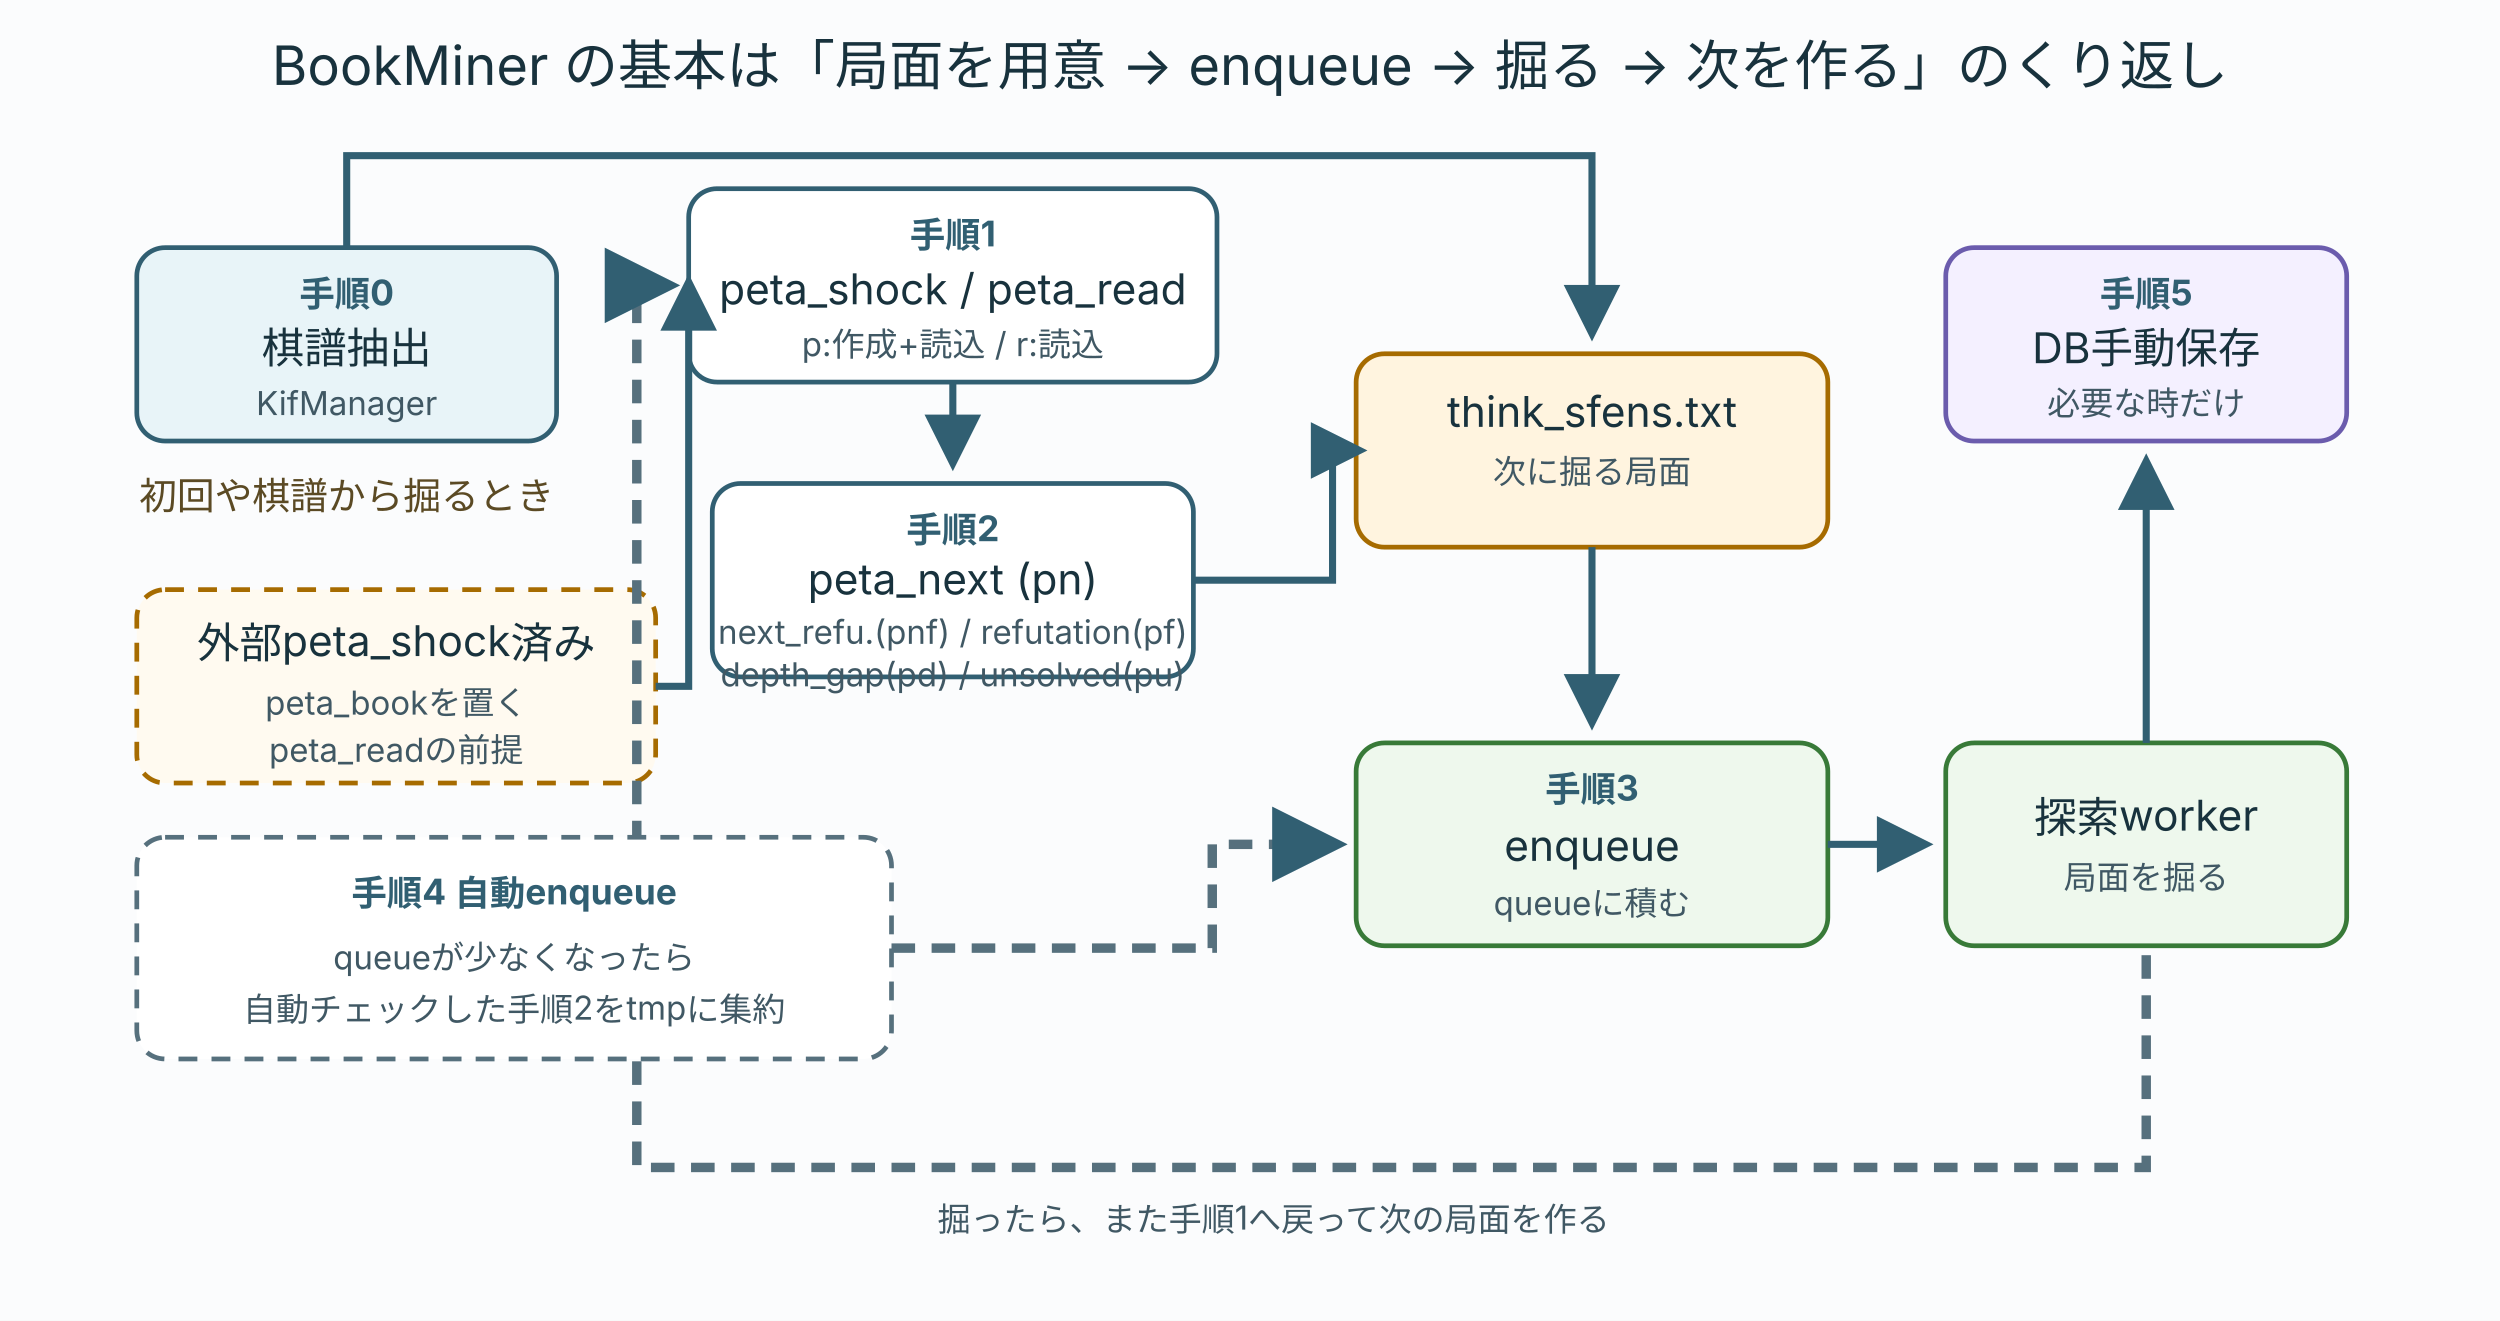
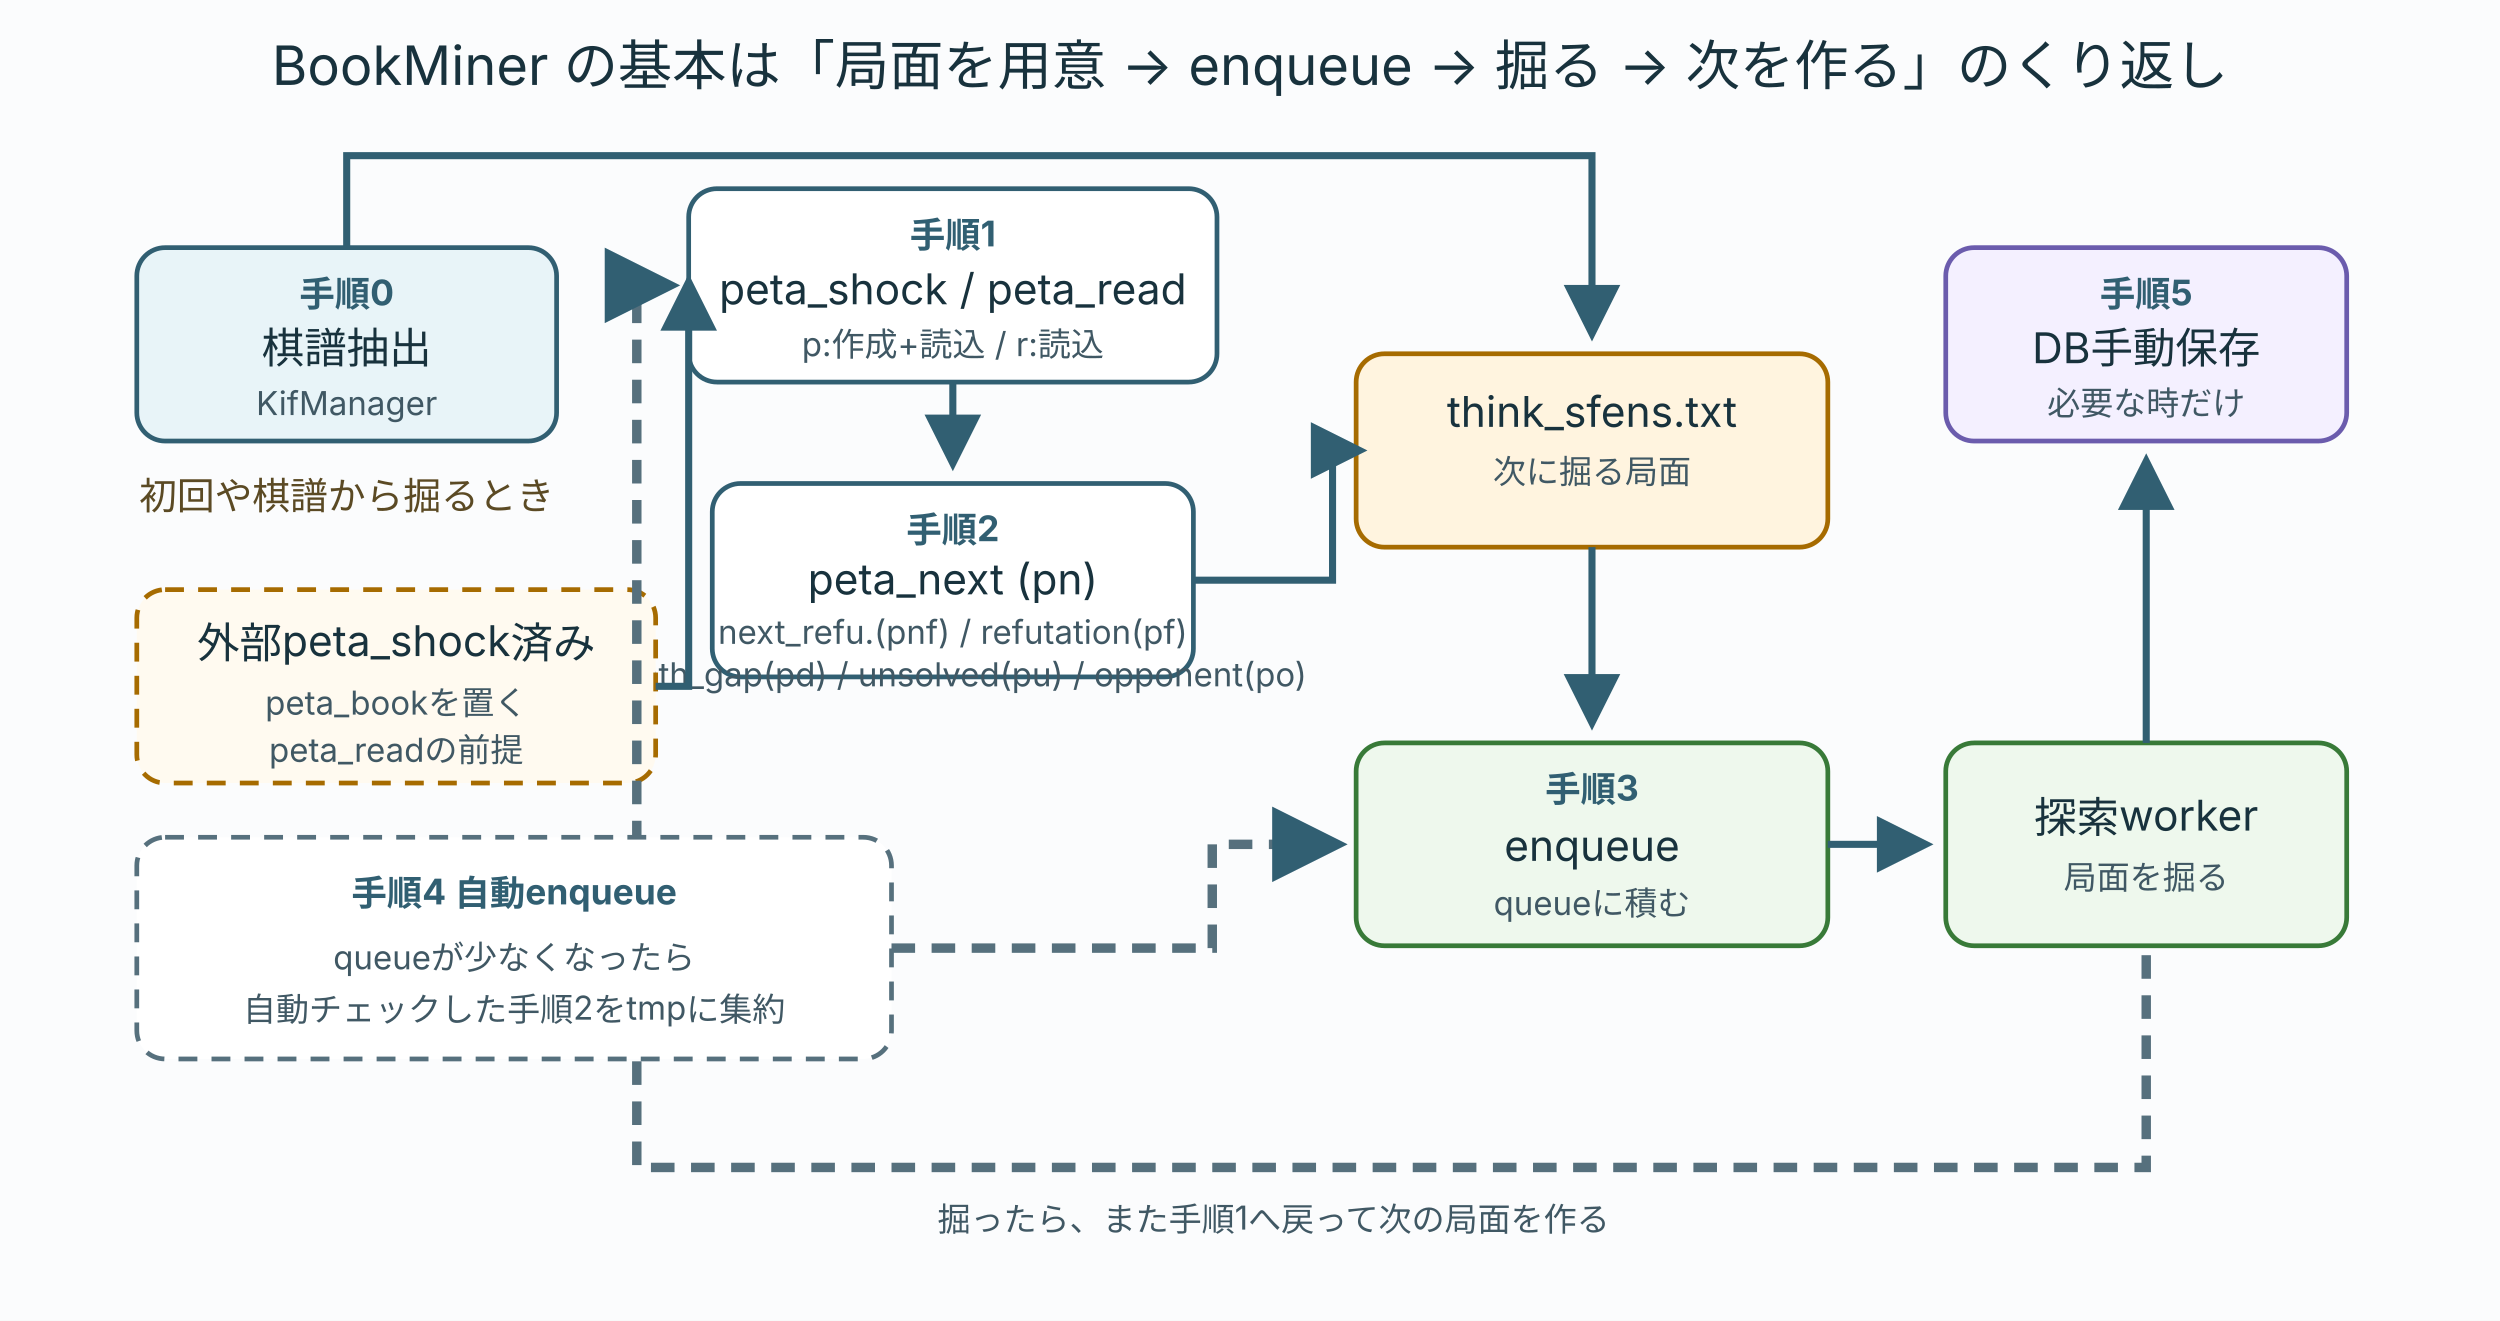
<svg xmlns="http://www.w3.org/2000/svg" width="1060" height="560" viewBox="0 0 1060 560" role="img" aria-labelledby="title desc">
  <defs>
    <marker id="arrow" viewBox="0 0 10 10" refX="8" refY="5" markerWidth="8" markerHeight="8" orient="auto-start-reverse">
      <path d="M 0 0 L 10 5 L 0 10 z" fill="#315f72" />
    </marker>
    <style>
      .bg { fill: #fbfcfd; }
      .box { fill: #ffffff; stroke: #315f72; stroke-width: 2; rx: 12; }
      .alt { fill: #e8f4f8; }
      .main { fill: #eef8ed; stroke: #387a38; }
      .file { fill: #fff4df; stroke: #a66b00; }
      .save { fill: #f4f0ff; stroke: #6b5cad; }
      .external { fill: #fffaf0; stroke: #a66b00; stroke-dasharray: 8 6; }
      .line { stroke: #315f72; stroke-width: 3; fill: none; marker-end: url(#arrow); }
      .loop { stroke: #56707d; stroke-width: 4; fill: none; marker-end: url(#arrow); stroke-dasharray: 10 7; }
      .text { font-family: -apple-system, BlinkMacSystemFont, "Segoe UI", sans-serif; fill: #18323d; font-size: 18px; text-anchor: middle; }
      .small { font-size: 14px; fill: #405864; }
      .step { font-size: 15px; font-weight: 700; fill: #315f72; }
      .note { font-size: 16px; fill: #5b4a24; }
    </style>
  </defs>
  <rect class="bg" x="0" y="0" width="1060" height="560" />
  <text class="text" x="530" y="36" style="font-size:23px">BookMiner の基本は「局面を用意 → enqueue → 掘る → 次を作る」のくり返し</text>
  <rect class="box alt" x="58" y="105" width="178" height="82" />
  <text class="text step" x="147" y="130">手順0</text>
  <text class="text" x="147" y="154">棋譜抽出</text>
  <text class="text small" x="147" y="176">KifManager</text>
  <rect class="box" x="292" y="80" width="224" height="82" />
  <text class="text step" x="404" y="105">手順1</text>
  <text class="text" x="404" y="129">peta_shock / peta_read</text>
  <text class="text small" x="404" y="151">p:作成+読込 / r:読込</text>
  <rect class="box" x="302" y="205" width="204" height="82" />
  <text class="text step" x="404" y="230">手順2</text>
  <text class="text" x="404" y="252">peta_next (pn)</text>
  <text class="text small" x="404" y="273">next_refu.(pnf) / refutation(pf)</text>
-   <text class="text small" x="404" y="291">depth_gap(pd) / unsolved(pu)</text>
+   <text class="text small" x="404" y="291">depth_gap(pd) / unsolved(pu) / opponent(po)</text>
  <rect class="box file" x="575" y="150" width="200" height="82" />
  <text class="text" x="675" y="181">think_sfens.txt</text>
  <text class="text small" x="675" y="205">次に掘る局面</text>
  <rect class="box main" x="575" y="315" width="200" height="86" />
  <text class="text step" x="675" y="340">手順3</text>
  <text class="text" x="675" y="365">enqueue</text>
  <text class="text small" x="675" y="388">queueに積む</text>
  <rect class="box main" x="825" y="315" width="170" height="86" />
  <text class="text" x="910" y="353">探索worker</text>
  <text class="text small" x="910" y="377">局面を掘る</text>
  <rect class="box save" x="825" y="105" width="170" height="82" />
  <text class="text step" x="910" y="130">手順5</text>
  <text class="text" x="910" y="154">DB手動保存</text>
  <text class="text small" x="910" y="176">必要な時だけ</text>
  <path class="line" d="M 147 105 V 66 H 675 V 140" />
  <text class="text note" x="147" y="216">初回や棋譜から掘るとき</text>
  <path class="line" d="M 404 162 V 195" />
  <path class="line" d="M 506 246 H 565 V 191 H 575" />
  <path class="line" d="M 675 232 V 305" />
  <path class="line" d="M 775 358 H 815" />
  <rect class="box external" x="58" y="250" width="220" height="82" />
  <text class="text" x="168" y="279">外部peta_shock済み</text>
  <text class="text small" x="168" y="303">peta_bookを置く</text>
  <text class="text small" x="168" y="323">peta_readの前提</text>
  <path class="line" d="M 278 291 H 292 V 121" />
  <path class="loop" d="M 910 405 V 495 H 270 V 121 H 282" />
  <text class="text small" x="540" y="522">掘ったら、また手順1へ戻って次の局面を作る</text>
  <path class="line" d="M 910 315 V 197" />
  <rect x="58" y="355" width="320" height="94" rx="12" fill="#ffffff" stroke="#56707d" stroke-width="2" stroke-dasharray="8 6" />
  <text class="text step" x="218" y="384">手順4 自動enqueue</text>
  <text class="text small" x="218" y="411">queueが少なくなったら</text>
  <text class="text small" x="218" y="433">自動チェックした手順2をtmpに集約</text>
  <path class="loop" d="M 378 402 H 514 V 358 H 565" />
</svg>
